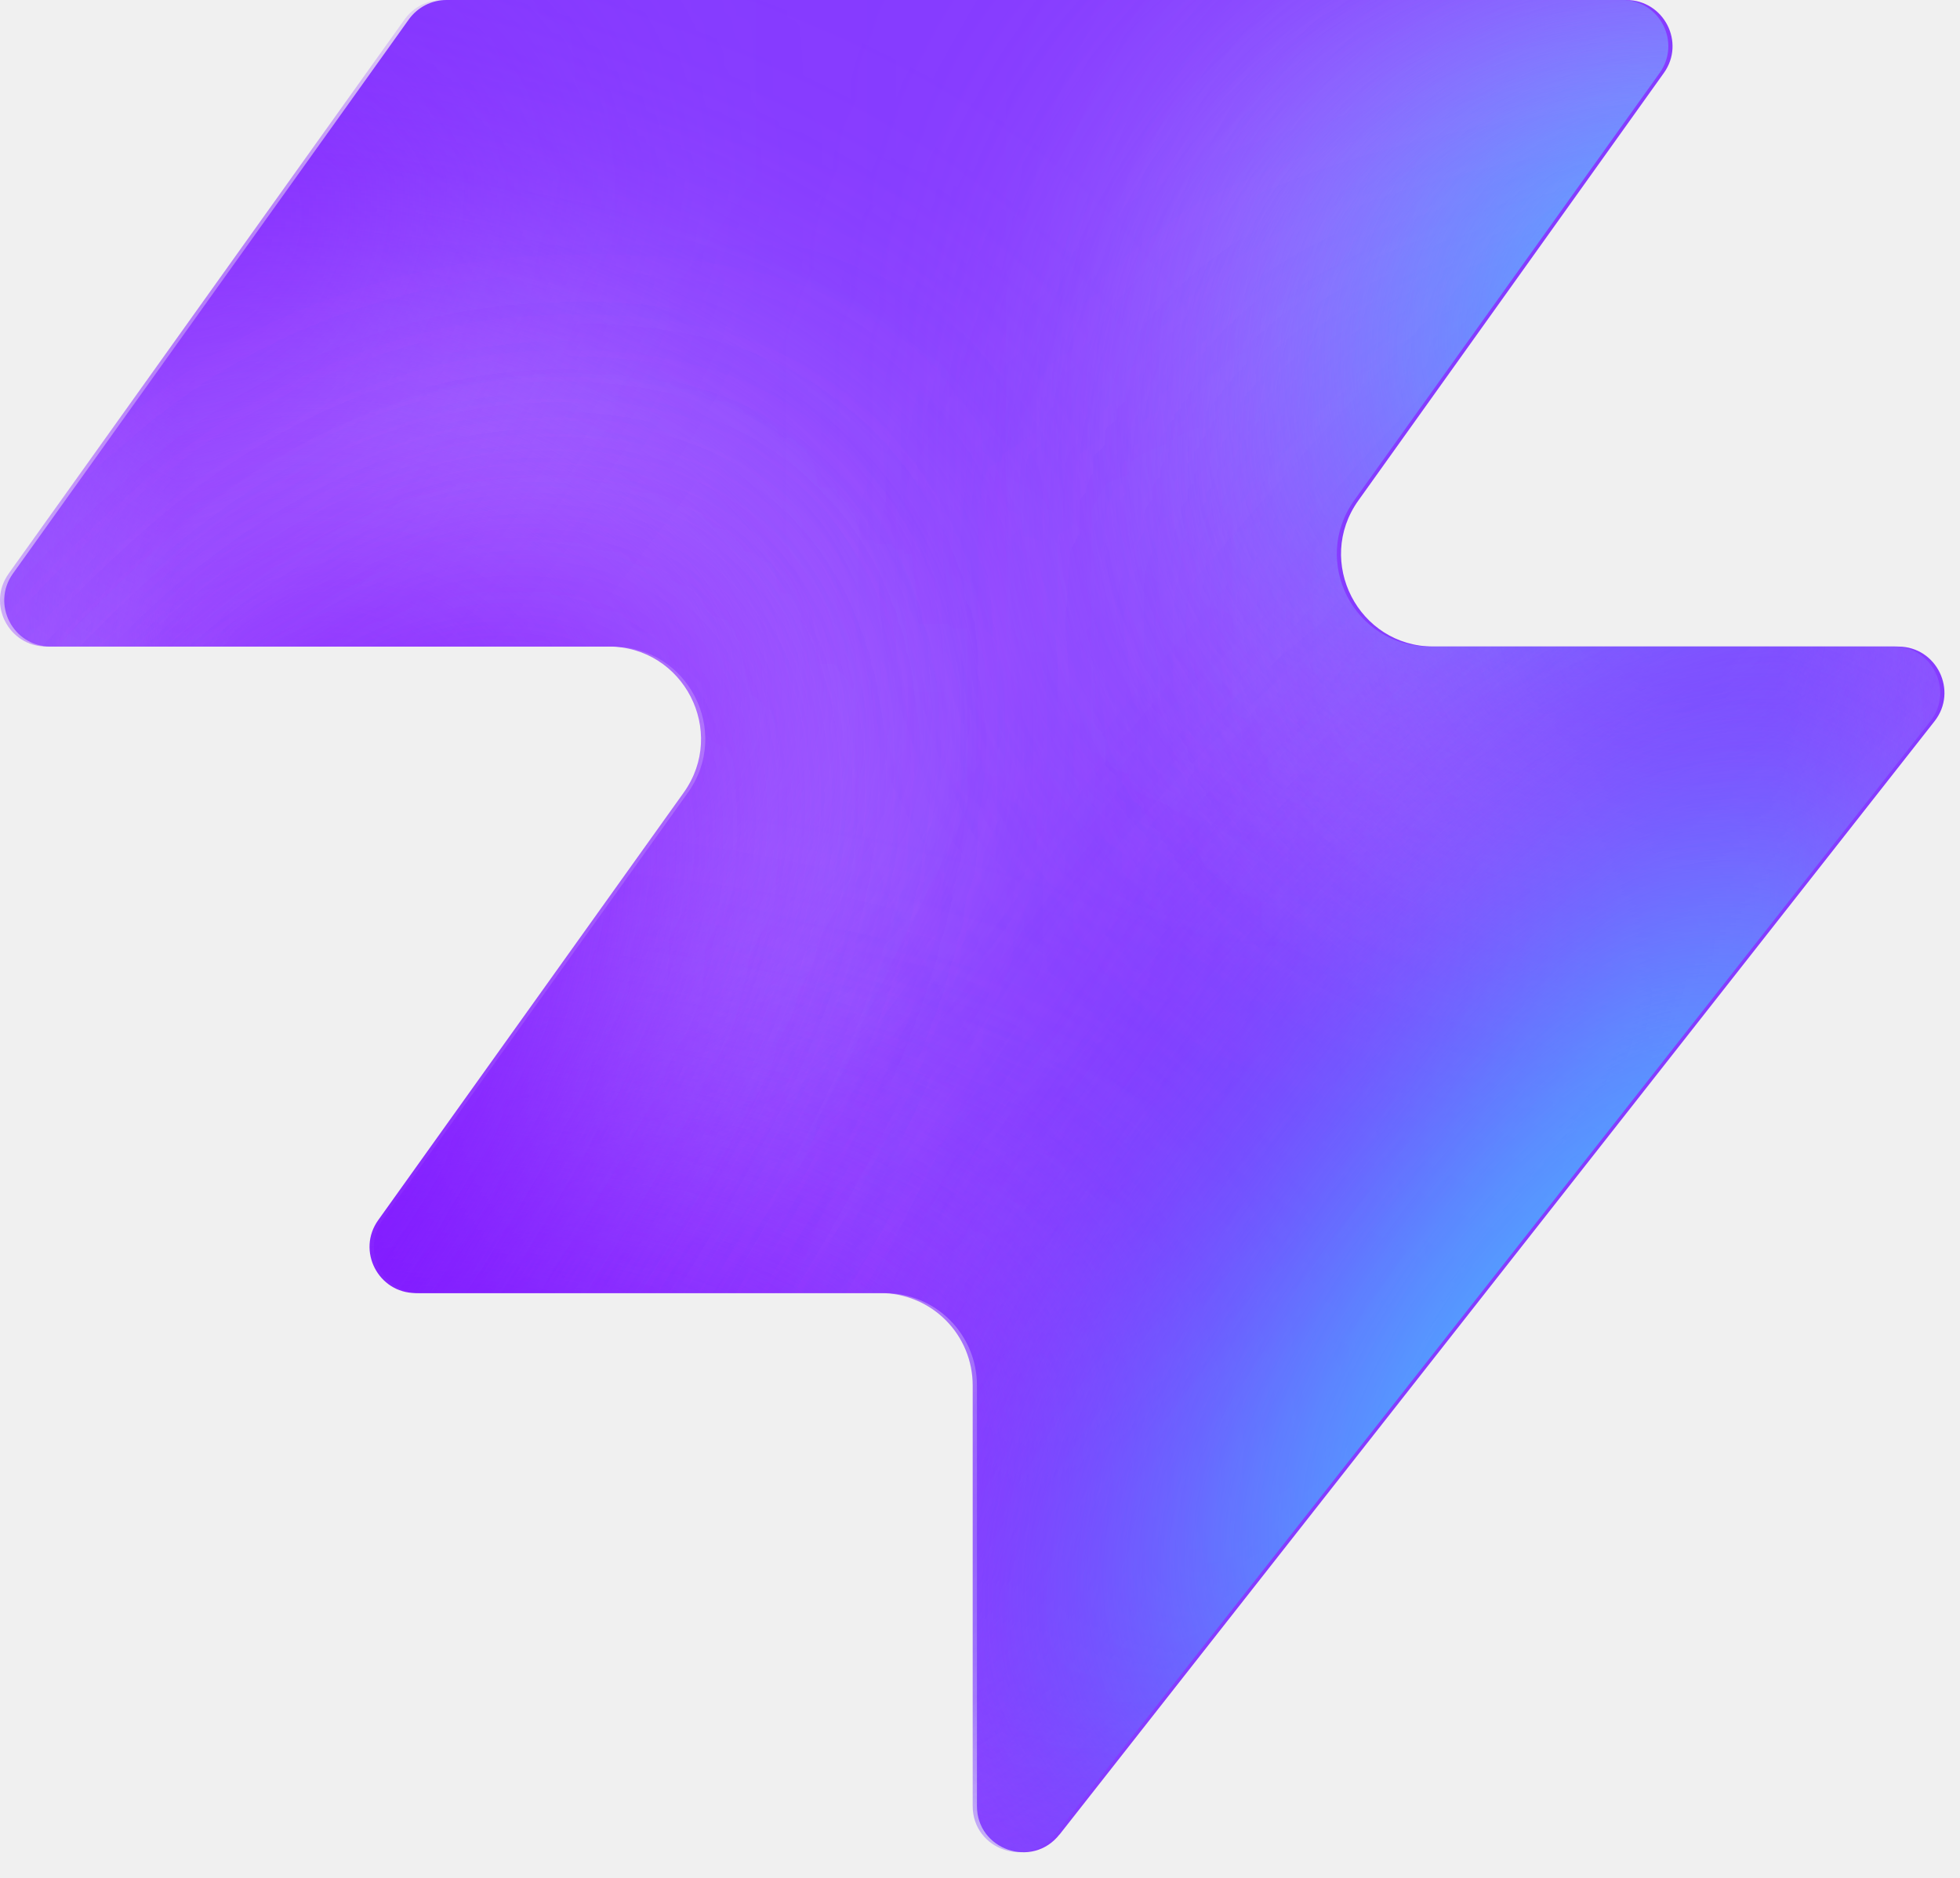
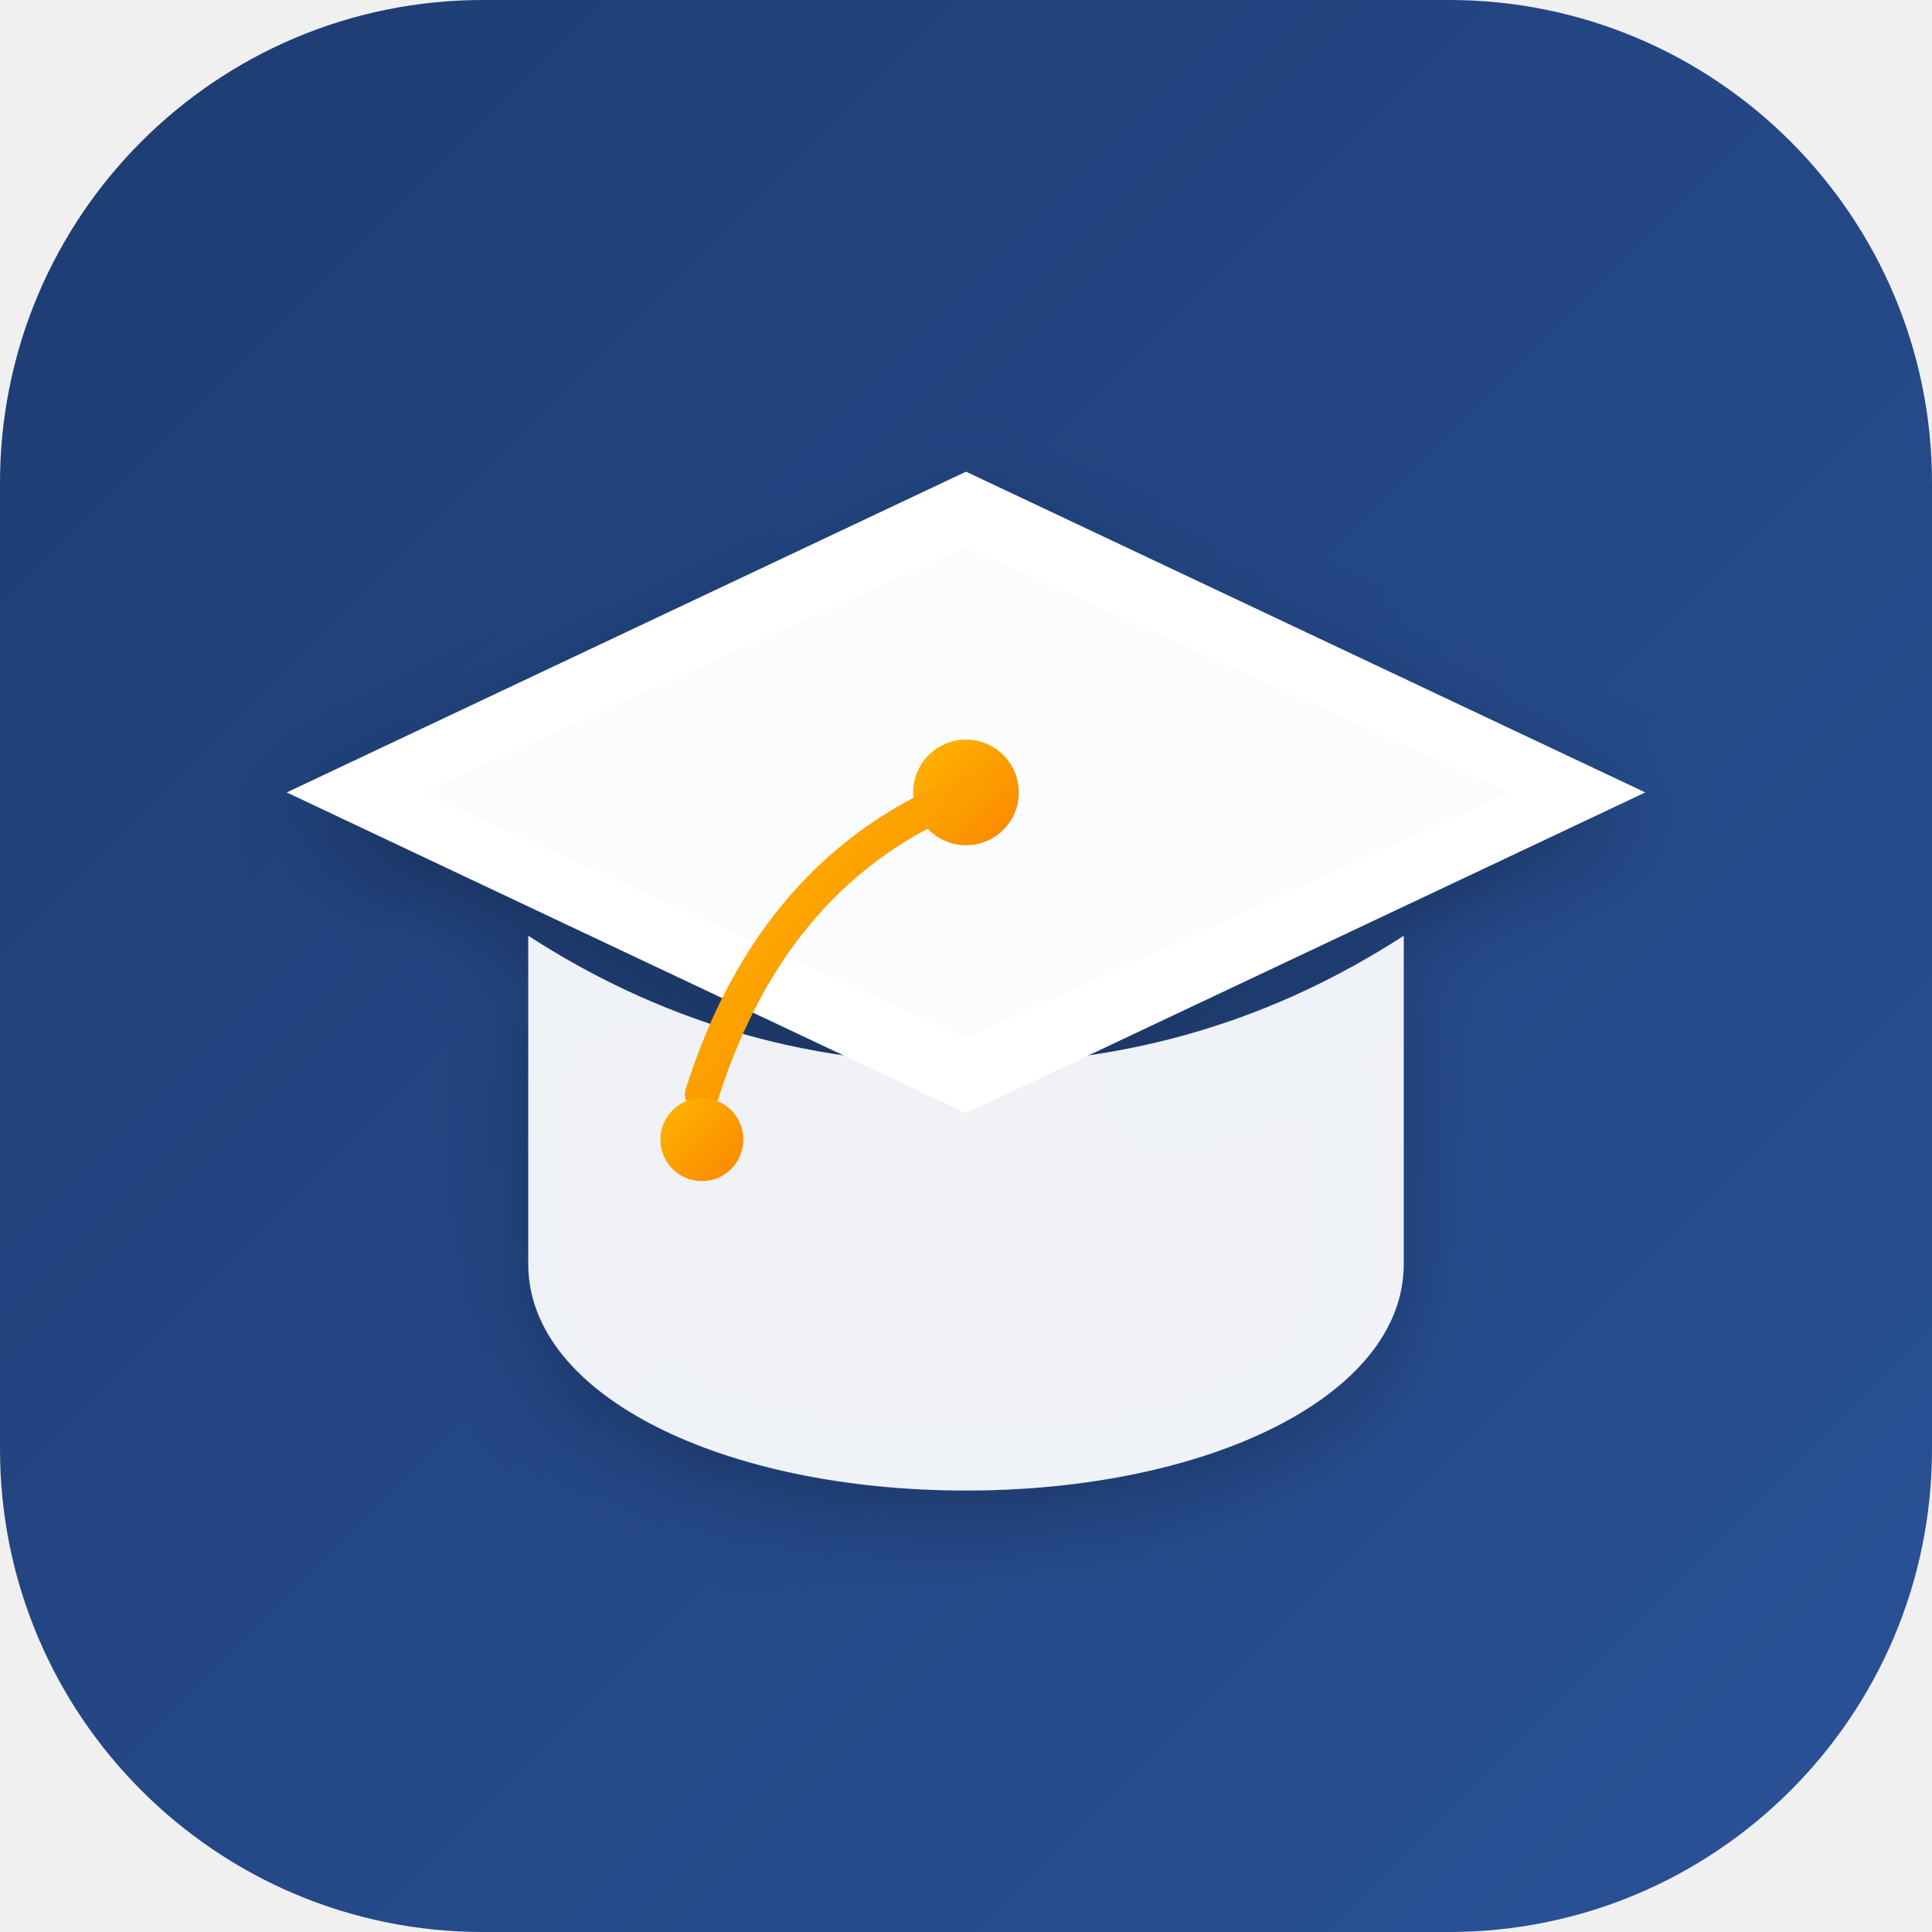
- <svg xmlns="http://www.w3.org/2000/svg" width="48" height="46" fill="none" viewBox="0 0 48 46">
-   <path fill="#863bff" d="M25.946 44.938c-.664.845-2.021.375-2.021-.698V33.937a2.26 2.26 0 0 0-2.262-2.262H10.287c-.92 0-1.456-1.04-.92-1.788l7.48-10.471c1.07-1.497 0-3.578-1.842-3.578H1.237c-.92 0-1.456-1.04-.92-1.788L10.013.474c.214-.297.556-.474.92-.474h28.894c.92 0 1.456 1.04.92 1.788l-7.48 10.471c-1.07 1.498 0 3.579 1.842 3.579h11.377c.943 0 1.473 1.088.89 1.83L25.947 44.94z" style="fill:#863bff;fill:color(display-p3 .525 .23 1);fill-opacity:1" />
-   <mask id="a" width="48" height="46" x="0" y="0" maskUnits="userSpaceOnUse" style="mask-type:alpha">
-     <path fill="#000" d="M25.842 44.938c-.664.844-2.021.375-2.021-.698V33.937a2.26 2.26 0 0 0-2.262-2.262H10.183c-.92 0-1.456-1.04-.92-1.788l7.48-10.471c1.07-1.498 0-3.579-1.842-3.579H1.133c-.92 0-1.456-1.04-.92-1.787L9.91.473c.214-.297.556-.474.92-.474h28.894c.92 0 1.456 1.04.92 1.788l-7.48 10.471c-1.07 1.498 0 3.578 1.842 3.578h11.377c.943 0 1.473 1.088.89 1.832L25.843 44.94z" style="fill:#000;fill-opacity:1" />
-   </mask>
-   <g mask="url(#a)">
-     <g filter="url(#b)">
-       <ellipse cx="5.508" cy="14.704" fill="#ede6ff" rx="5.508" ry="14.704" style="fill:#ede6ff;fill:color(display-p3 .927 .903 1);fill-opacity:1" transform="matrix(.00324 1 1 -.00324 -4.47 31.516)" />
-     </g>
-     <g filter="url(#c)">
-       <ellipse cx="10.399" cy="29.851" fill="#ede6ff" rx="10.399" ry="29.851" style="fill:#ede6ff;fill:color(display-p3 .927 .903 1);fill-opacity:1" transform="matrix(.00324 1 1 -.00324 -39.328 7.883)" />
-     </g>
-     <g filter="url(#d)">
-       <ellipse cx="5.508" cy="30.487" fill="#7e14ff" rx="5.508" ry="30.487" style="fill:#7e14ff;fill:color(display-p3 .492 .077 1);fill-opacity:1" transform="rotate(89.814 -25.913 -14.639)scale(1 -1)" />
-     </g>
-     <g filter="url(#e)">
-       <ellipse cx="5.508" cy="30.599" fill="#7e14ff" rx="5.508" ry="30.599" style="fill:#7e14ff;fill:color(display-p3 .492 .077 1);fill-opacity:1" transform="rotate(89.814 -32.644 -3.334)scale(1 -1)" />
-     </g>
-     <g filter="url(#f)">
-       <ellipse cx="5.508" cy="30.599" fill="#7e14ff" rx="5.508" ry="30.599" style="fill:#7e14ff;fill:color(display-p3 .492 .077 1);fill-opacity:1" transform="matrix(.00324 1 1 -.00324 -34.34 30.47)" />
-     </g>
-     <g filter="url(#g)">
-       <ellipse cx="14.072" cy="22.078" fill="#ede6ff" rx="14.072" ry="22.078" style="fill:#ede6ff;fill:color(display-p3 .927 .903 1);fill-opacity:1" transform="rotate(93.35 24.506 48.493)scale(-1 1)" />
-     </g>
-     <g filter="url(#h)">
-       <ellipse cx="3.47" cy="21.501" fill="#7e14ff" rx="3.47" ry="21.501" style="fill:#7e14ff;fill:color(display-p3 .492 .077 1);fill-opacity:1" transform="rotate(89.009 28.708 47.59)scale(-1 1)" />
-     </g>
-     <g filter="url(#i)">
-       <ellipse cx="3.47" cy="21.501" fill="#7e14ff" rx="3.47" ry="21.501" style="fill:#7e14ff;fill:color(display-p3 .492 .077 1);fill-opacity:1" transform="rotate(89.009 28.708 47.59)scale(-1 1)" />
-     </g>
-     <g filter="url(#j)">
-       <ellipse cx=".387" cy="8.972" fill="#7e14ff" rx="4.407" ry="29.108" style="fill:#7e14ff;fill:color(display-p3 .492 .077 1);fill-opacity:1" transform="rotate(39.51 .387 8.972)" />
-     </g>
-     <g filter="url(#k)">
-       <ellipse cx="47.523" cy="-6.092" fill="#7e14ff" rx="4.407" ry="29.108" style="fill:#7e14ff;fill:color(display-p3 .492 .077 1);fill-opacity:1" transform="rotate(37.892 47.523 -6.092)" />
-     </g>
-     <g filter="url(#l)">
-       <ellipse cx="41.412" cy="6.333" fill="#47bfff" rx="5.971" ry="9.665" style="fill:#47bfff;fill:color(display-p3 .28 .748 1);fill-opacity:1" transform="rotate(37.892 41.412 6.333)" />
-     </g>
-     <g filter="url(#m)">
-       <ellipse cx="-1.879" cy="38.332" fill="#7e14ff" rx="4.407" ry="29.108" style="fill:#7e14ff;fill:color(display-p3 .492 .077 1);fill-opacity:1" transform="rotate(37.892 -1.88 38.332)" />
-     </g>
-     <g filter="url(#n)">
-       <ellipse cx="-1.879" cy="38.332" fill="#7e14ff" rx="4.407" ry="29.108" style="fill:#7e14ff;fill:color(display-p3 .492 .077 1);fill-opacity:1" transform="rotate(37.892 -1.88 38.332)" />
-     </g>
-     <g filter="url(#o)">
-       <ellipse cx="35.651" cy="29.907" fill="#7e14ff" rx="4.407" ry="29.108" style="fill:#7e14ff;fill:color(display-p3 .492 .077 1);fill-opacity:1" transform="rotate(37.892 35.651 29.907)" />
-     </g>
-     <g filter="url(#p)">
-       <ellipse cx="38.418" cy="32.4" fill="#47bfff" rx="5.971" ry="15.297" style="fill:#47bfff;fill:color(display-p3 .28 .748 1);fill-opacity:1" transform="rotate(37.892 38.418 32.4)" />
-     </g>
-   </g>
+ <svg xmlns="http://www.w3.org/2000/svg" viewBox="0 0 512 512" width="100%" height="100%">
  <defs>
-     <filter id="b" width="60.045" height="41.654" x="-19.77" y="16.149" color-interpolation-filters="sRGB" filterUnits="userSpaceOnUse">
-       <feFlood flood-opacity="0" result="BackgroundImageFix" />
-       <feBlend in="SourceGraphic" in2="BackgroundImageFix" result="shape" />
-       <feGaussianBlur result="effect1_foregroundBlur_2002_17158" stdDeviation="7.659" />
-     </filter>
-     <filter id="c" width="90.34" height="51.437" x="-54.613" y="-7.533" color-interpolation-filters="sRGB" filterUnits="userSpaceOnUse">
-       <feFlood flood-opacity="0" result="BackgroundImageFix" />
-       <feBlend in="SourceGraphic" in2="BackgroundImageFix" result="shape" />
-       <feGaussianBlur result="effect1_foregroundBlur_2002_17158" stdDeviation="7.659" />
-     </filter>
-     <filter id="d" width="79.355" height="29.4" x="-49.64" y="2.03" color-interpolation-filters="sRGB" filterUnits="userSpaceOnUse">
-       <feFlood flood-opacity="0" result="BackgroundImageFix" />
-       <feBlend in="SourceGraphic" in2="BackgroundImageFix" result="shape" />
-       <feGaussianBlur result="effect1_foregroundBlur_2002_17158" stdDeviation="4.596" />
-     </filter>
-     <filter id="e" width="79.579" height="29.4" x="-45.045" y="20.029" color-interpolation-filters="sRGB" filterUnits="userSpaceOnUse">
-       <feFlood flood-opacity="0" result="BackgroundImageFix" />
-       <feBlend in="SourceGraphic" in2="BackgroundImageFix" result="shape" />
-       <feGaussianBlur result="effect1_foregroundBlur_2002_17158" stdDeviation="4.596" />
-     </filter>
-     <filter id="f" width="79.579" height="29.4" x="-43.513" y="21.178" color-interpolation-filters="sRGB" filterUnits="userSpaceOnUse">
-       <feFlood flood-opacity="0" result="BackgroundImageFix" />
-       <feBlend in="SourceGraphic" in2="BackgroundImageFix" result="shape" />
-       <feGaussianBlur result="effect1_foregroundBlur_2002_17158" stdDeviation="4.596" />
-     </filter>
-     <filter id="g" width="74.749" height="58.852" x="15.756" y="-17.901" color-interpolation-filters="sRGB" filterUnits="userSpaceOnUse">
-       <feFlood flood-opacity="0" result="BackgroundImageFix" />
-       <feBlend in="SourceGraphic" in2="BackgroundImageFix" result="shape" />
-       <feGaussianBlur result="effect1_foregroundBlur_2002_17158" stdDeviation="7.659" />
-     </filter>
-     <filter id="h" width="61.377" height="25.362" x="23.548" y="2.284" color-interpolation-filters="sRGB" filterUnits="userSpaceOnUse">
-       <feFlood flood-opacity="0" result="BackgroundImageFix" />
-       <feBlend in="SourceGraphic" in2="BackgroundImageFix" result="shape" />
-       <feGaussianBlur result="effect1_foregroundBlur_2002_17158" stdDeviation="4.596" />
-     </filter>
-     <filter id="i" width="61.377" height="25.362" x="23.548" y="2.284" color-interpolation-filters="sRGB" filterUnits="userSpaceOnUse">
-       <feFlood flood-opacity="0" result="BackgroundImageFix" />
-       <feBlend in="SourceGraphic" in2="BackgroundImageFix" result="shape" />
-       <feGaussianBlur result="effect1_foregroundBlur_2002_17158" stdDeviation="4.596" />
-     </filter>
-     <filter id="j" width="56.045" height="63.649" x="-27.636" y="-22.853" color-interpolation-filters="sRGB" filterUnits="userSpaceOnUse">
-       <feFlood flood-opacity="0" result="BackgroundImageFix" />
-       <feBlend in="SourceGraphic" in2="BackgroundImageFix" result="shape" />
-       <feGaussianBlur result="effect1_foregroundBlur_2002_17158" stdDeviation="4.596" />
-     </filter>
-     <filter id="k" width="54.814" height="64.646" x="20.116" y="-38.415" color-interpolation-filters="sRGB" filterUnits="userSpaceOnUse">
-       <feFlood flood-opacity="0" result="BackgroundImageFix" />
-       <feBlend in="SourceGraphic" in2="BackgroundImageFix" result="shape" />
-       <feGaussianBlur result="effect1_foregroundBlur_2002_17158" stdDeviation="4.596" />
-     </filter>
-     <filter id="l" width="33.541" height="35.313" x="24.641" y="-11.323" color-interpolation-filters="sRGB" filterUnits="userSpaceOnUse">
-       <feFlood flood-opacity="0" result="BackgroundImageFix" />
-       <feBlend in="SourceGraphic" in2="BackgroundImageFix" result="shape" />
-       <feGaussianBlur result="effect1_foregroundBlur_2002_17158" stdDeviation="4.596" />
-     </filter>
-     <filter id="m" width="54.814" height="64.646" x="-29.286" y="6.009" color-interpolation-filters="sRGB" filterUnits="userSpaceOnUse">
-       <feFlood flood-opacity="0" result="BackgroundImageFix" />
-       <feBlend in="SourceGraphic" in2="BackgroundImageFix" result="shape" />
-       <feGaussianBlur result="effect1_foregroundBlur_2002_17158" stdDeviation="4.596" />
-     </filter>
-     <filter id="n" width="54.814" height="64.646" x="-29.286" y="6.009" color-interpolation-filters="sRGB" filterUnits="userSpaceOnUse">
-       <feFlood flood-opacity="0" result="BackgroundImageFix" />
-       <feBlend in="SourceGraphic" in2="BackgroundImageFix" result="shape" />
-       <feGaussianBlur result="effect1_foregroundBlur_2002_17158" stdDeviation="4.596" />
-     </filter>
-     <filter id="o" width="54.814" height="64.646" x="8.244" y="-2.416" color-interpolation-filters="sRGB" filterUnits="userSpaceOnUse">
-       <feFlood flood-opacity="0" result="BackgroundImageFix" />
-       <feBlend in="SourceGraphic" in2="BackgroundImageFix" result="shape" />
-       <feGaussianBlur result="effect1_foregroundBlur_2002_17158" stdDeviation="4.596" />
-     </filter>
-     <filter id="p" width="39.409" height="43.623" x="18.713" y="10.588" color-interpolation-filters="sRGB" filterUnits="userSpaceOnUse">
-       <feFlood flood-opacity="0" result="BackgroundImageFix" />
-       <feBlend in="SourceGraphic" in2="BackgroundImageFix" result="shape" />
-       <feGaussianBlur result="effect1_foregroundBlur_2002_17158" stdDeviation="4.596" />
+     <linearGradient id="gradCap" x1="0%" y1="0%" x2="100%" y2="100%">
+       <stop offset="0%" stop-color="#1e3c72" />
+       <stop offset="100%" stop-color="#2a5298" />
+     </linearGradient>
+     <linearGradient id="gradAccent" x1="0%" y1="0%" x2="100%" y2="100%">
+       <stop offset="0%" stop-color="#ffb703" />
+       <stop offset="100%" stop-color="#fb8500" />
+     </linearGradient>
+     <filter id="shadow" x="-10%" y="-10%" width="120%" height="120%">
+       <feDropShadow dx="0" dy="8" stdDeviation="12" flood-color="#000000" flood-opacity="0.25" />
    </filter>
  </defs>
+   <rect width="512" height="512" rx="128" fill="url(#gradCap)" />
+   <g filter="url(#shadow)">
+     <path d="M140,248 L140,335 C140,370 192,395 256,395 C320,395 372,370 372,335 L372,248 C338,270 300,282 256,282 C212,282 174,270 140,248 Z" fill="#ffffff" opacity="0.92" />
+     <polygon points="256,125 436,210 256,295 76,210" fill="#ffffff" />
+     <polygon points="256,145 400,210 256,275 112,210" fill="#f8fafc" opacity="0.6" />
+     <circle cx="256" cy="210" r="14" fill="url(#gradAccent)" />
+     <path d="M256,210 Q205,230 186,290" fill="none" stroke="url(#gradAccent)" stroke-width="9" stroke-linecap="round" />
+     <circle cx="186" cy="302" r="11" fill="url(#gradAccent)" />
+   </g>
</svg>
